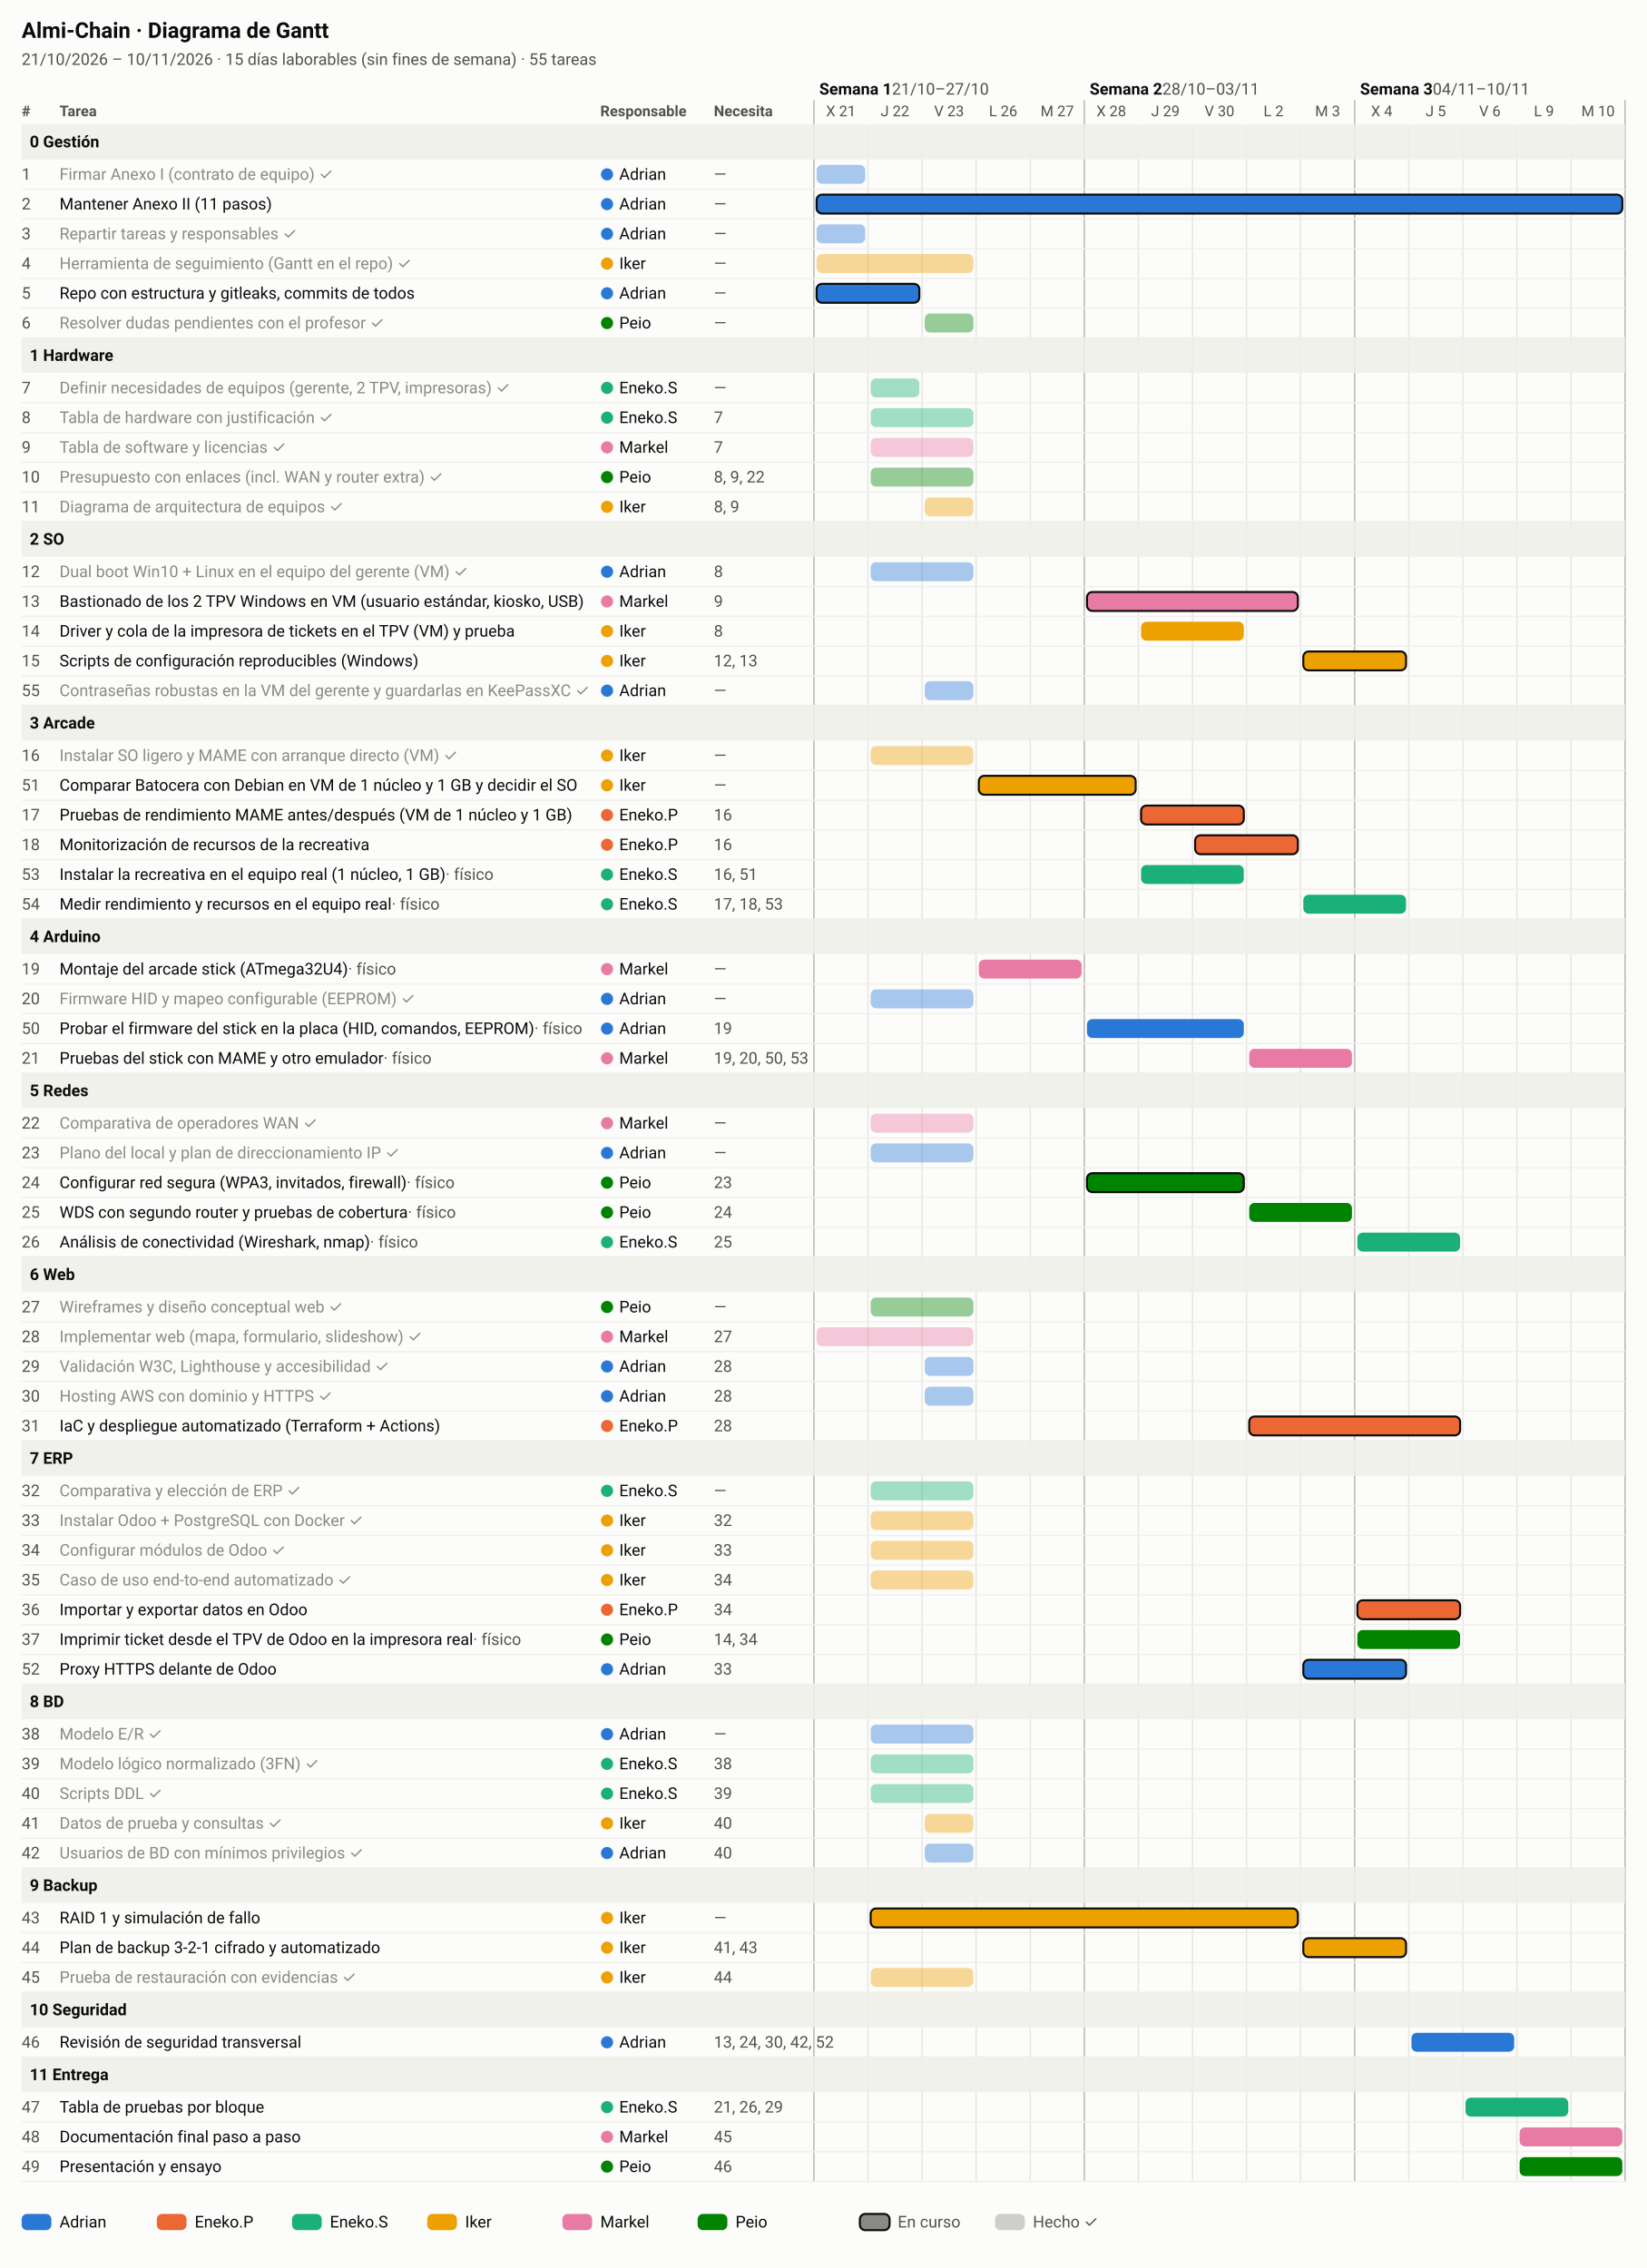
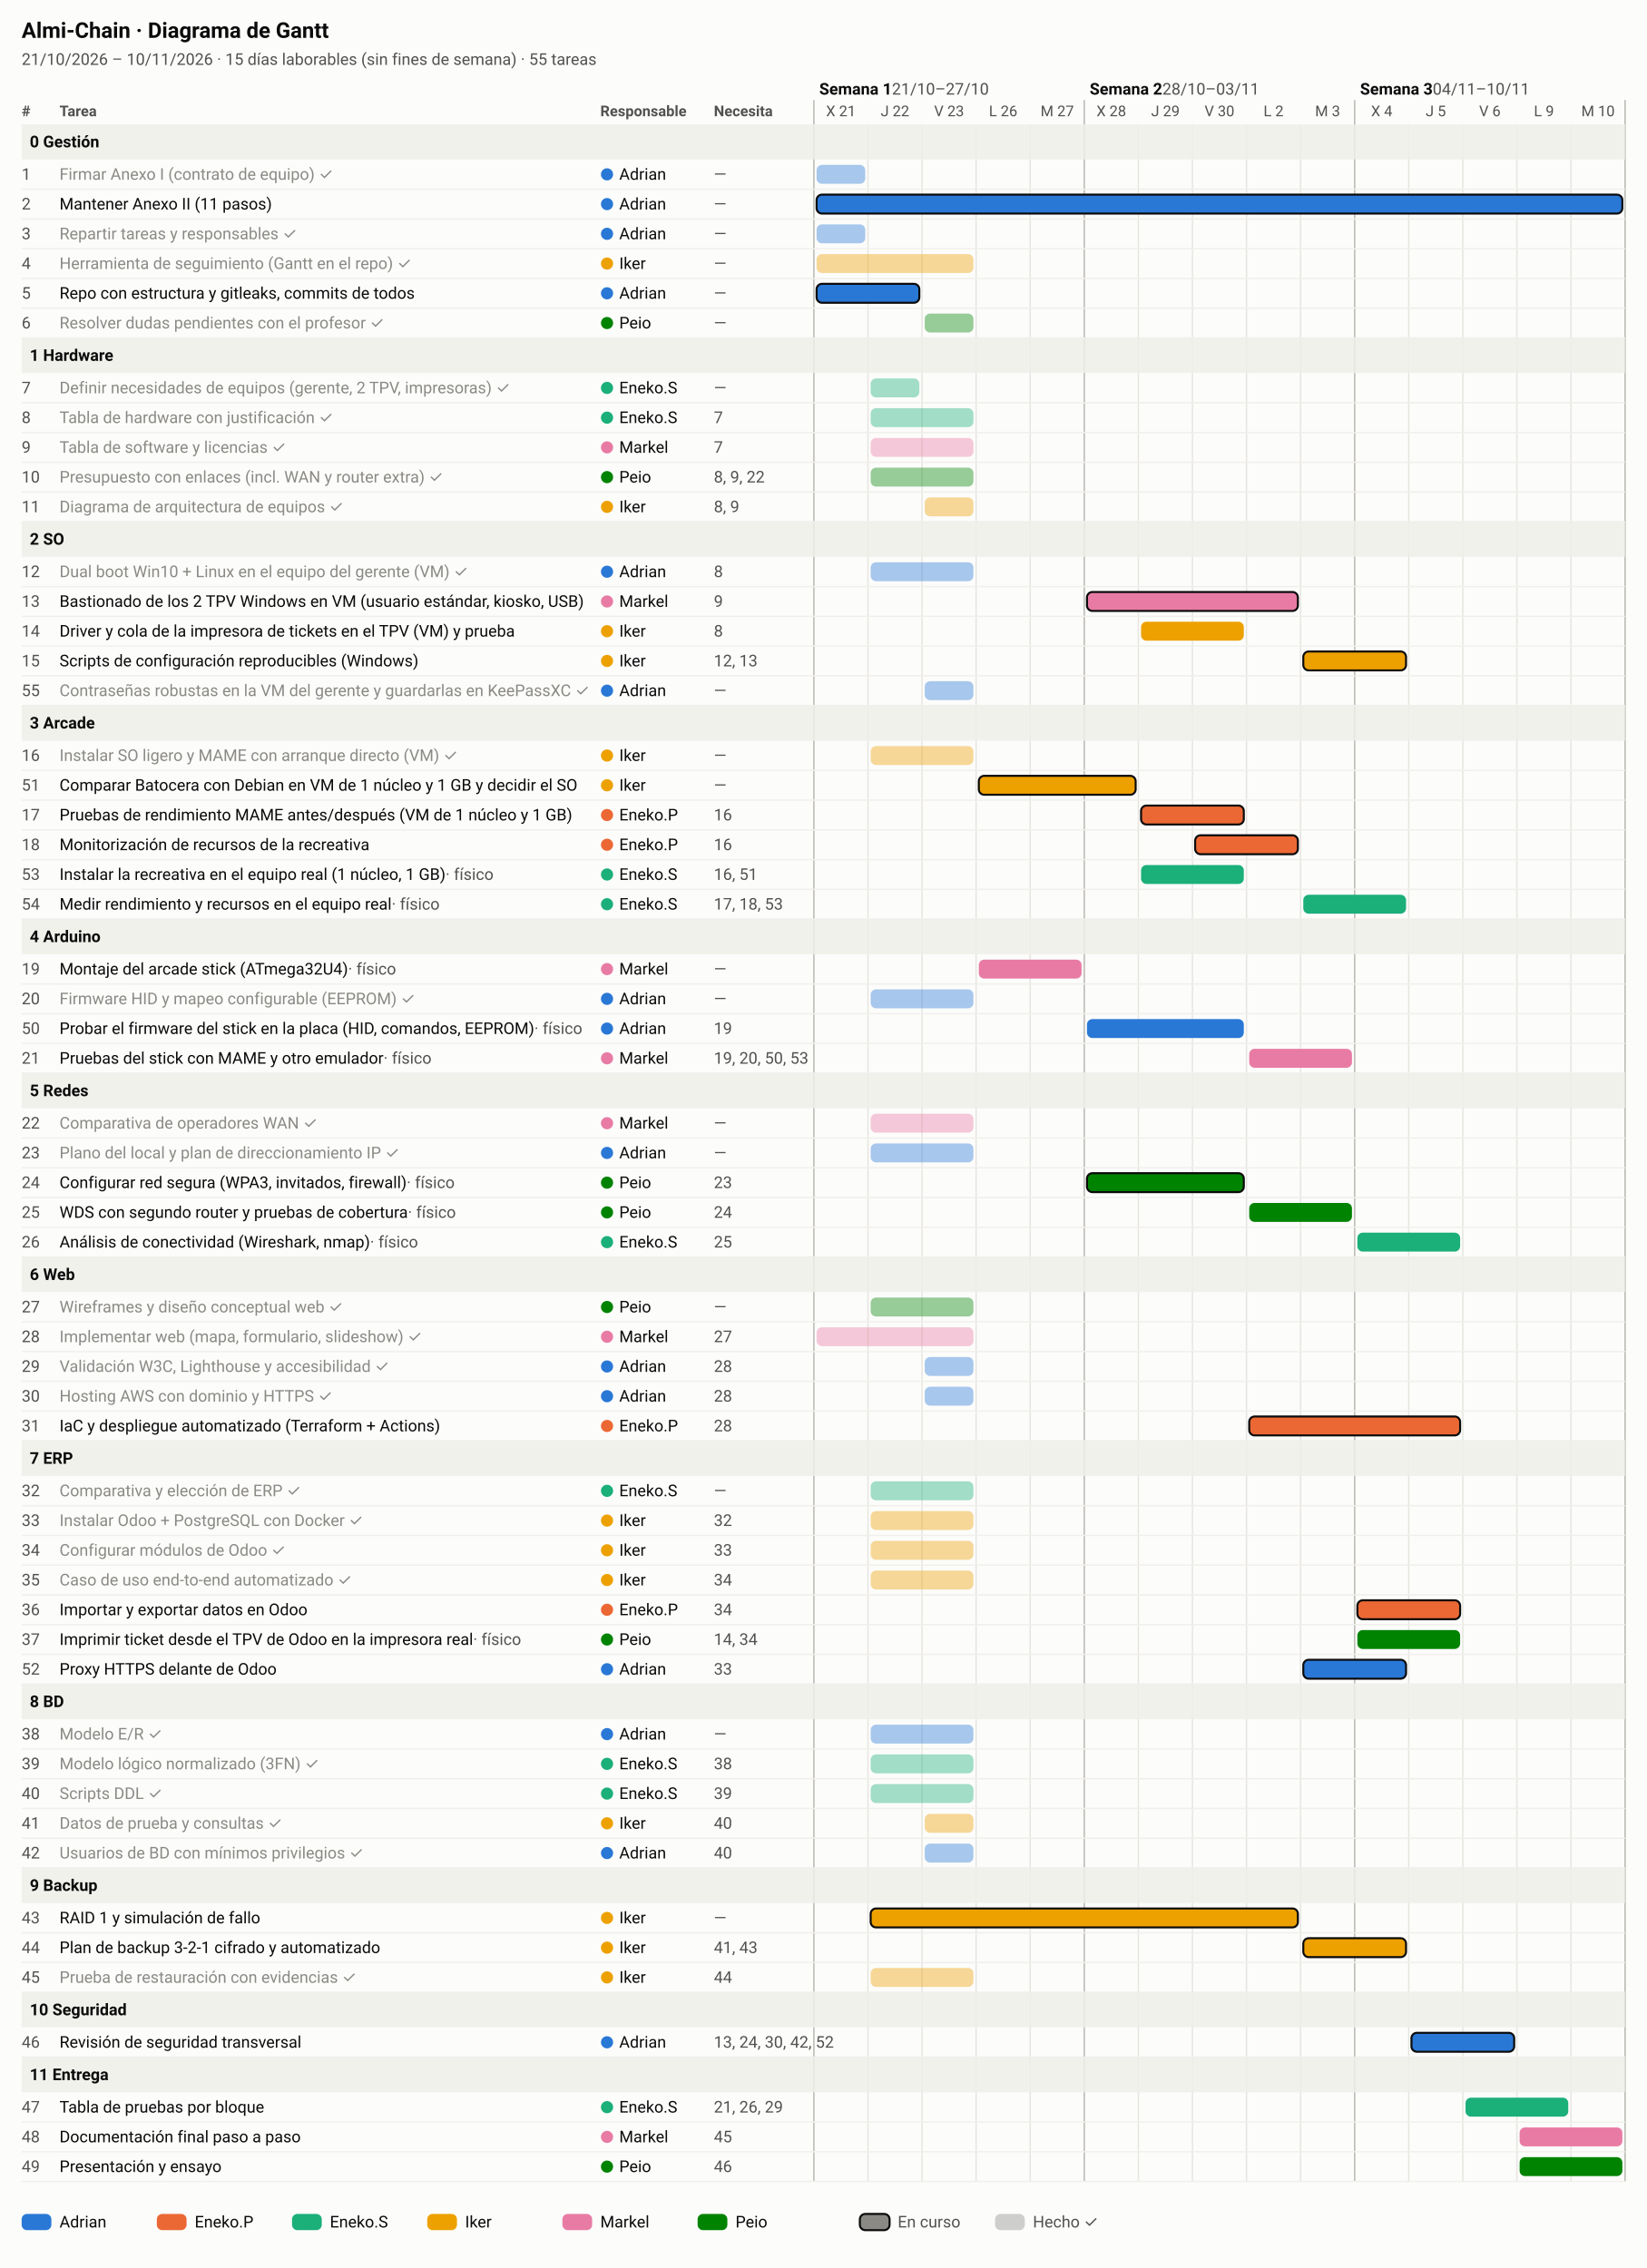
<svg xmlns="http://www.w3.org/2000/svg" width="1218" height="1678" viewBox="0 0 1218 1678" font-family="system-ui, -apple-system, Segoe UI, Roboto, sans-serif" font-size="12">
  <style>.t{fill:#0b0b0b}.s{fill:#52514e}.m{fill:#8a8984}.b{font-weight:600}</style>
  <rect width="1218" height="1678" fill="#fcfcfb" />
  <text x="16" y="28" class="t b" font-size="16">Almi-Chain · Diagrama de Gantt</text>
  <text x="16" y="48" class="s">21/10/2026 – 10/11/2026 · 15 días laborables (sin fines de semana) · 55 tareas</text>
  <text x="606" y="70" class="t b">Semana 1<tspan class="s" font-weight="400"> 21/10–27/10</tspan>
  </text>
  <text x="806" y="70" class="t b">Semana 2<tspan class="s" font-weight="400"> 28/10–03/11</tspan>
  </text>
  <text x="1006" y="70" class="t b">Semana 3<tspan class="s" font-weight="400"> 04/11–10/11</tspan>
  </text>
  <text x="622.0" y="86" text-anchor="middle" class="s" font-size="11">X 21</text>
  <text x="662.0" y="86" text-anchor="middle" class="s" font-size="11">J 22</text>
  <text x="702.0" y="86" text-anchor="middle" class="s" font-size="11">V 23</text>
  <text x="742.0" y="86" text-anchor="middle" class="s" font-size="11">L 26</text>
  <text x="782.0" y="86" text-anchor="middle" class="s" font-size="11">M 27</text>
  <text x="822.0" y="86" text-anchor="middle" class="s" font-size="11">X 28</text>
  <text x="862.0" y="86" text-anchor="middle" class="s" font-size="11">J 29</text>
  <text x="902.0" y="86" text-anchor="middle" class="s" font-size="11">V 30</text>
  <text x="942.0" y="86" text-anchor="middle" class="s" font-size="11">L 2</text>
  <text x="982.0" y="86" text-anchor="middle" class="s" font-size="11">M 3</text>
  <text x="1022.0" y="86" text-anchor="middle" class="s" font-size="11">X 4</text>
  <text x="1062.0" y="86" text-anchor="middle" class="s" font-size="11">J 5</text>
  <text x="1102.0" y="86" text-anchor="middle" class="s" font-size="11">V 6</text>
  <text x="1142.0" y="86" text-anchor="middle" class="s" font-size="11">L 9</text>
  <text x="1182.0" y="86" text-anchor="middle" class="s" font-size="11">M 10</text>
  <text x="16" y="86" class="s b" font-size="11">#</text>
  <text x="44" y="86" class="s b" font-size="11">Tarea</text>
  <text x="444" y="86" class="s b" font-size="11">Responsable</text>
  <text x="528" y="86" class="s b" font-size="11">Necesita</text>
  <line x1="602" y1="74" x2="602" y2="1614" stroke="#b8b7b0" stroke-width="1" />
  <line x1="642" y1="92" x2="642" y2="1614" stroke="#e6e5e0" stroke-width="1" />
  <line x1="682" y1="92" x2="682" y2="1614" stroke="#e6e5e0" stroke-width="1" />
  <line x1="722" y1="92" x2="722" y2="1614" stroke="#e6e5e0" stroke-width="1" />
  <line x1="762" y1="92" x2="762" y2="1614" stroke="#e6e5e0" stroke-width="1" />
  <line x1="802" y1="74" x2="802" y2="1614" stroke="#b8b7b0" stroke-width="1" />
  <line x1="842" y1="92" x2="842" y2="1614" stroke="#e6e5e0" stroke-width="1" />
  <line x1="882" y1="92" x2="882" y2="1614" stroke="#e6e5e0" stroke-width="1" />
  <line x1="922" y1="92" x2="922" y2="1614" stroke="#e6e5e0" stroke-width="1" />
  <line x1="962" y1="92" x2="962" y2="1614" stroke="#e6e5e0" stroke-width="1" />
  <line x1="1002" y1="74" x2="1002" y2="1614" stroke="#b8b7b0" stroke-width="1" />
  <line x1="1042" y1="92" x2="1042" y2="1614" stroke="#e6e5e0" stroke-width="1" />
  <line x1="1082" y1="92" x2="1082" y2="1614" stroke="#e6e5e0" stroke-width="1" />
  <line x1="1122" y1="92" x2="1122" y2="1614" stroke="#e6e5e0" stroke-width="1" />
  <line x1="1162" y1="92" x2="1162" y2="1614" stroke="#e6e5e0" stroke-width="1" />
  <line x1="1202" y1="74" x2="1202" y2="1614" stroke="#b8b7b0" stroke-width="1" />
  <rect x="16" y="92" width="1186" height="26" fill="#efeeea" fill-opacity="0.85" />
  <text x="22" y="109" class="t b">0 Gestión</text>
  <line x1="16" y1="140" x2="1202" y2="140" stroke="#f0efeb" />
  <text x="16" y="133.0" class="s">1</text>
  <text x="44" y="133.0" class="m">Firmar Anexo I (contrato de equipo) ✓</text>
  <circle cx="449" cy="129.0" r="4.5" fill="#2a78d6" />
  <text x="458" y="133.0" class="t">Adrian</text>
  <text x="528" y="133.0" class="s">—</text>
  <rect x="604" y="122" width="36" height="14" rx="4" fill="#2a78d6" fill-opacity="0.4" />
  <line x1="16" y1="162" x2="1202" y2="162" stroke="#f0efeb" />
  <text x="16" y="155.0" class="s">2</text>
  <text x="44" y="155.0" class="t">Mantener Anexo II (11 pasos)</text>
  <circle cx="449" cy="151.0" r="4.5" fill="#2a78d6" />
  <text x="458" y="155.0" class="t">Adrian</text>
  <text x="528" y="155.0" class="s">—</text>
  <rect x="604" y="144" width="596" height="14" rx="4" fill="#2a78d6" stroke="#0b0b0b" stroke-width="1.5" />
  <line x1="16" y1="184" x2="1202" y2="184" stroke="#f0efeb" />
  <text x="16" y="177.0" class="s">3</text>
  <text x="44" y="177.0" class="m">Repartir tareas y responsables ✓</text>
  <circle cx="449" cy="173.0" r="4.5" fill="#2a78d6" />
  <text x="458" y="177.0" class="t">Adrian</text>
  <text x="528" y="177.0" class="s">—</text>
  <rect x="604" y="166" width="36" height="14" rx="4" fill="#2a78d6" fill-opacity="0.4" />
  <line x1="16" y1="206" x2="1202" y2="206" stroke="#f0efeb" />
  <text x="16" y="199.0" class="s">4</text>
  <text x="44" y="199.0" class="m">Herramienta de seguimiento (Gantt en el repo) ✓</text>
  <circle cx="449" cy="195.0" r="4.5" fill="#eda100" />
  <text x="458" y="199.0" class="t">Iker</text>
  <text x="528" y="199.0" class="s">—</text>
  <rect x="604" y="188" width="116" height="14" rx="4" fill="#eda100" fill-opacity="0.4" />
  <line x1="16" y1="228" x2="1202" y2="228" stroke="#f0efeb" />
  <text x="16" y="221.0" class="s">5</text>
  <text x="44" y="221.0" class="t">Repo con estructura y gitleaks, commits de todos</text>
  <circle cx="449" cy="217.0" r="4.5" fill="#2a78d6" />
  <text x="458" y="221.0" class="t">Adrian</text>
  <text x="528" y="221.0" class="s">—</text>
  <rect x="604" y="210" width="76" height="14" rx="4" fill="#2a78d6" stroke="#0b0b0b" stroke-width="1.5" />
  <line x1="16" y1="250" x2="1202" y2="250" stroke="#f0efeb" />
  <text x="16" y="243.0" class="s">6</text>
  <text x="44" y="243.0" class="m">Resolver dudas pendientes con el profesor ✓</text>
  <circle cx="449" cy="239.0" r="4.5" fill="#008300" />
  <text x="458" y="243.0" class="t">Peio</text>
  <text x="528" y="243.0" class="s">—</text>
  <rect x="684" y="232" width="36" height="14" rx="4" fill="#008300" fill-opacity="0.4" />
  <rect x="16" y="250" width="1186" height="26" fill="#efeeea" fill-opacity="0.85" />
  <text x="22" y="267" class="t b">1 Hardware</text>
  <line x1="16" y1="298" x2="1202" y2="298" stroke="#f0efeb" />
  <text x="16" y="291.0" class="s">7</text>
  <text x="44" y="291.0" class="m">Definir necesidades de equipos (gerente, 2 TPV, impresoras) ✓</text>
  <circle cx="449" cy="287.0" r="4.5" fill="#1baf7a" />
  <text x="458" y="291.0" class="t">Eneko.S</text>
  <text x="528" y="291.0" class="s">—</text>
  <rect x="644" y="280" width="36" height="14" rx="4" fill="#1baf7a" fill-opacity="0.4" />
  <line x1="16" y1="320" x2="1202" y2="320" stroke="#f0efeb" />
  <text x="16" y="313.0" class="s">8</text>
  <text x="44" y="313.0" class="m">Tabla de hardware con justificación ✓</text>
  <circle cx="449" cy="309.0" r="4.5" fill="#1baf7a" />
  <text x="458" y="313.0" class="t">Eneko.S</text>
  <text x="528" y="313.0" class="s">7</text>
  <rect x="644" y="302" width="76" height="14" rx="4" fill="#1baf7a" fill-opacity="0.4" />
  <line x1="16" y1="342" x2="1202" y2="342" stroke="#f0efeb" />
  <text x="16" y="335.0" class="s">9</text>
  <text x="44" y="335.0" class="m">Tabla de software y licencias ✓</text>
  <circle cx="449" cy="331.0" r="4.5" fill="#e87ba4" />
  <text x="458" y="335.0" class="t">Markel</text>
  <text x="528" y="335.0" class="s">7</text>
  <rect x="644" y="324" width="76" height="14" rx="4" fill="#e87ba4" fill-opacity="0.4" />
  <line x1="16" y1="364" x2="1202" y2="364" stroke="#f0efeb" />
  <text x="16" y="357.0" class="s">10</text>
  <text x="44" y="357.0" class="m">Presupuesto con enlaces (incl. WAN y router extra) ✓</text>
  <circle cx="449" cy="353.0" r="4.5" fill="#008300" />
  <text x="458" y="357.0" class="t">Peio</text>
  <text x="528" y="357.0" class="s">8, 9, 22</text>
  <rect x="644" y="346" width="76" height="14" rx="4" fill="#008300" fill-opacity="0.4" />
  <line x1="16" y1="386" x2="1202" y2="386" stroke="#f0efeb" />
  <text x="16" y="379.0" class="s">11</text>
  <text x="44" y="379.0" class="m">Diagrama de arquitectura de equipos ✓</text>
  <circle cx="449" cy="375.0" r="4.5" fill="#eda100" />
  <text x="458" y="379.0" class="t">Iker</text>
  <text x="528" y="379.0" class="s">8, 9</text>
  <rect x="684" y="368" width="36" height="14" rx="4" fill="#eda100" fill-opacity="0.4" />
  <rect x="16" y="386" width="1186" height="26" fill="#efeeea" fill-opacity="0.85" />
  <text x="22" y="403" class="t b">2 SO</text>
  <line x1="16" y1="434" x2="1202" y2="434" stroke="#f0efeb" />
  <text x="16" y="427.0" class="s">12</text>
  <text x="44" y="427.0" class="m">Dual boot Win10 + Linux en el equipo del gerente (VM) ✓</text>
  <circle cx="449" cy="423.0" r="4.5" fill="#2a78d6" />
  <text x="458" y="427.0" class="t">Adrian</text>
  <text x="528" y="427.0" class="s">8</text>
  <rect x="644" y="416" width="76" height="14" rx="4" fill="#2a78d6" fill-opacity="0.4" />
  <line x1="16" y1="456" x2="1202" y2="456" stroke="#f0efeb" />
  <text x="16" y="449.0" class="s">13</text>
  <text x="44" y="449.0" class="t">Bastionado de los 2 TPV Windows en VM (usuario estándar, kiosko, USB)</text>
  <circle cx="449" cy="445.0" r="4.5" fill="#e87ba4" />
  <text x="458" y="449.0" class="t">Markel</text>
  <text x="528" y="449.0" class="s">9</text>
  <rect x="804" y="438" width="156" height="14" rx="4" fill="#e87ba4" stroke="#0b0b0b" stroke-width="1.5" />
  <line x1="16" y1="478" x2="1202" y2="478" stroke="#f0efeb" />
  <text x="16" y="471.0" class="s">14</text>
  <text x="44" y="471.0" class="t">Driver y cola de la impresora de tickets en el TPV (VM) y prueba</text>
  <circle cx="449" cy="467.0" r="4.5" fill="#eda100" />
  <text x="458" y="471.0" class="t">Iker</text>
  <text x="528" y="471.0" class="s">8</text>
  <rect x="844" y="460" width="76" height="14" rx="4" fill="#eda100" />
  <line x1="16" y1="500" x2="1202" y2="500" stroke="#f0efeb" />
  <text x="16" y="493.0" class="s">15</text>
  <text x="44" y="493.0" class="t">Scripts de configuración reproducibles (Windows)</text>
  <circle cx="449" cy="489.0" r="4.5" fill="#eda100" />
  <text x="458" y="493.0" class="t">Iker</text>
  <text x="528" y="493.0" class="s">12, 13</text>
  <rect x="964" y="482" width="76" height="14" rx="4" fill="#eda100" stroke="#0b0b0b" stroke-width="1.5" />
  <line x1="16" y1="522" x2="1202" y2="522" stroke="#f0efeb" />
  <text x="16" y="515.0" class="s">55</text>
  <text x="44" y="515.0" class="m">Contraseñas robustas en la VM del gerente y guardarlas en KeePassXC ✓</text>
  <circle cx="449" cy="511.0" r="4.5" fill="#2a78d6" />
  <text x="458" y="515.0" class="t">Adrian</text>
  <text x="528" y="515.0" class="s">—</text>
  <rect x="684" y="504" width="36" height="14" rx="4" fill="#2a78d6" fill-opacity="0.4" />
  <rect x="16" y="522" width="1186" height="26" fill="#efeeea" fill-opacity="0.85" />
  <text x="22" y="539" class="t b">3 Arcade</text>
  <line x1="16" y1="570" x2="1202" y2="570" stroke="#f0efeb" />
  <text x="16" y="563.0" class="s">16</text>
  <text x="44" y="563.0" class="m">Instalar SO ligero y MAME con arranque directo (VM) ✓</text>
  <circle cx="449" cy="559.0" r="4.5" fill="#eda100" />
  <text x="458" y="563.0" class="t">Iker</text>
  <text x="528" y="563.0" class="s">—</text>
  <rect x="644" y="552" width="76" height="14" rx="4" fill="#eda100" fill-opacity="0.4" />
  <line x1="16" y1="592" x2="1202" y2="592" stroke="#f0efeb" />
  <text x="16" y="585.0" class="s">51</text>
  <text x="44" y="585.0" class="t">Comparar Batocera con Debian en VM de 1 núcleo y 1 GB y decidir el SO</text>
  <circle cx="449" cy="581.0" r="4.5" fill="#eda100" />
  <text x="458" y="585.0" class="t">Iker</text>
  <text x="528" y="585.0" class="s">—</text>
  <rect x="724" y="574" width="116" height="14" rx="4" fill="#eda100" stroke="#0b0b0b" stroke-width="1.5" />
  <line x1="16" y1="614" x2="1202" y2="614" stroke="#f0efeb" />
  <text x="16" y="607.0" class="s">17</text>
  <text x="44" y="607.0" class="t">Pruebas de rendimiento MAME antes/después (VM de 1 núcleo y 1 GB)</text>
  <circle cx="449" cy="603.0" r="4.5" fill="#eb6834" />
  <text x="458" y="607.0" class="t">Eneko.P</text>
  <text x="528" y="607.0" class="s">16</text>
  <rect x="844" y="596" width="76" height="14" rx="4" fill="#eb6834" stroke="#0b0b0b" stroke-width="1.5" />
  <line x1="16" y1="636" x2="1202" y2="636" stroke="#f0efeb" />
  <text x="16" y="629.0" class="s">18</text>
  <text x="44" y="629.0" class="t">Monitorización de recursos de la recreativa</text>
  <circle cx="449" cy="625.0" r="4.5" fill="#eb6834" />
  <text x="458" y="629.0" class="t">Eneko.P</text>
  <text x="528" y="629.0" class="s">16</text>
  <rect x="884" y="618" width="76" height="14" rx="4" fill="#eb6834" stroke="#0b0b0b" stroke-width="1.5" />
  <line x1="16" y1="658" x2="1202" y2="658" stroke="#f0efeb" />
  <text x="16" y="651.0" class="s">53</text>
  <text x="44" y="651.0" class="t">Instalar la recreativa en el equipo real (1 núcleo, 1 GB)<tspan class="s"> · físico</tspan>
  </text>
  <circle cx="449" cy="647.0" r="4.5" fill="#1baf7a" />
  <text x="458" y="651.0" class="t">Eneko.S</text>
  <text x="528" y="651.0" class="s">16, 51</text>
  <rect x="844" y="640" width="76" height="14" rx="4" fill="#1baf7a" />
  <line x1="16" y1="680" x2="1202" y2="680" stroke="#f0efeb" />
  <text x="16" y="673.0" class="s">54</text>
  <text x="44" y="673.0" class="t">Medir rendimiento y recursos en el equipo real<tspan class="s"> · físico</tspan>
  </text>
  <circle cx="449" cy="669.0" r="4.5" fill="#1baf7a" />
  <text x="458" y="673.0" class="t">Eneko.S</text>
  <text x="528" y="673.0" class="s">17, 18, 53</text>
  <rect x="964" y="662" width="76" height="14" rx="4" fill="#1baf7a" />
  <rect x="16" y="680" width="1186" height="26" fill="#efeeea" fill-opacity="0.85" />
  <text x="22" y="697" class="t b">4 Arduino</text>
  <line x1="16" y1="728" x2="1202" y2="728" stroke="#f0efeb" />
  <text x="16" y="721.0" class="s">19</text>
  <text x="44" y="721.0" class="t">Montaje del arcade stick (ATmega32U4)<tspan class="s"> · físico</tspan>
  </text>
  <circle cx="449" cy="717.0" r="4.5" fill="#e87ba4" />
  <text x="458" y="721.0" class="t">Markel</text>
  <text x="528" y="721.0" class="s">—</text>
  <rect x="724" y="710" width="76" height="14" rx="4" fill="#e87ba4" />
  <line x1="16" y1="750" x2="1202" y2="750" stroke="#f0efeb" />
  <text x="16" y="743.0" class="s">20</text>
  <text x="44" y="743.0" class="m">Firmware HID y mapeo configurable (EEPROM) ✓</text>
  <circle cx="449" cy="739.0" r="4.5" fill="#2a78d6" />
  <text x="458" y="743.0" class="t">Adrian</text>
  <text x="528" y="743.0" class="s">—</text>
  <rect x="644" y="732" width="76" height="14" rx="4" fill="#2a78d6" fill-opacity="0.4" />
  <line x1="16" y1="772" x2="1202" y2="772" stroke="#f0efeb" />
  <text x="16" y="765.0" class="s">50</text>
  <text x="44" y="765.0" class="t">Probar el firmware del stick en la placa (HID, comandos, EEPROM)<tspan class="s"> · físico</tspan>
  </text>
  <circle cx="449" cy="761.0" r="4.5" fill="#2a78d6" />
  <text x="458" y="765.0" class="t">Adrian</text>
  <text x="528" y="765.0" class="s">19</text>
  <rect x="804" y="754" width="116" height="14" rx="4" fill="#2a78d6" />
  <line x1="16" y1="794" x2="1202" y2="794" stroke="#f0efeb" />
  <text x="16" y="787.0" class="s">21</text>
  <text x="44" y="787.0" class="t">Pruebas del stick con MAME y otro emulador<tspan class="s"> · físico</tspan>
  </text>
  <circle cx="449" cy="783.0" r="4.5" fill="#e87ba4" />
  <text x="458" y="787.0" class="t">Markel</text>
  <text x="528" y="787.0" class="s">19, 20, 50, 53</text>
  <rect x="924" y="776" width="76" height="14" rx="4" fill="#e87ba4" />
  <rect x="16" y="794" width="1186" height="26" fill="#efeeea" fill-opacity="0.85" />
  <text x="22" y="811" class="t b">5 Redes</text>
  <line x1="16" y1="842" x2="1202" y2="842" stroke="#f0efeb" />
  <text x="16" y="835.0" class="s">22</text>
  <text x="44" y="835.0" class="m">Comparativa de operadores WAN ✓</text>
  <circle cx="449" cy="831.0" r="4.5" fill="#e87ba4" />
  <text x="458" y="835.0" class="t">Markel</text>
  <text x="528" y="835.0" class="s">—</text>
  <rect x="644" y="824" width="76" height="14" rx="4" fill="#e87ba4" fill-opacity="0.4" />
  <line x1="16" y1="864" x2="1202" y2="864" stroke="#f0efeb" />
  <text x="16" y="857.0" class="s">23</text>
  <text x="44" y="857.0" class="m">Plano del local y plan de direccionamiento IP ✓</text>
  <circle cx="449" cy="853.0" r="4.5" fill="#2a78d6" />
  <text x="458" y="857.0" class="t">Adrian</text>
  <text x="528" y="857.0" class="s">—</text>
  <rect x="644" y="846" width="76" height="14" rx="4" fill="#2a78d6" fill-opacity="0.4" />
  <line x1="16" y1="886" x2="1202" y2="886" stroke="#f0efeb" />
  <text x="16" y="879.0" class="s">24</text>
  <text x="44" y="879.0" class="t">Configurar red segura (WPA3, invitados, firewall)<tspan class="s"> · físico</tspan>
  </text>
  <circle cx="449" cy="875.0" r="4.5" fill="#008300" />
  <text x="458" y="879.0" class="t">Peio</text>
  <text x="528" y="879.0" class="s">23</text>
  <rect x="804" y="868" width="116" height="14" rx="4" fill="#008300" stroke="#0b0b0b" stroke-width="1.5" />
  <line x1="16" y1="908" x2="1202" y2="908" stroke="#f0efeb" />
  <text x="16" y="901.0" class="s">25</text>
  <text x="44" y="901.0" class="t">WDS con segundo router y pruebas de cobertura<tspan class="s"> · físico</tspan>
  </text>
  <circle cx="449" cy="897.0" r="4.5" fill="#008300" />
  <text x="458" y="901.0" class="t">Peio</text>
  <text x="528" y="901.0" class="s">24</text>
  <rect x="924" y="890" width="76" height="14" rx="4" fill="#008300" />
  <line x1="16" y1="930" x2="1202" y2="930" stroke="#f0efeb" />
  <text x="16" y="923.0" class="s">26</text>
  <text x="44" y="923.0" class="t">Análisis de conectividad (Wireshark, nmap)<tspan class="s"> · físico</tspan>
  </text>
  <circle cx="449" cy="919.0" r="4.5" fill="#1baf7a" />
  <text x="458" y="923.0" class="t">Eneko.S</text>
  <text x="528" y="923.0" class="s">25</text>
  <rect x="1004" y="912" width="76" height="14" rx="4" fill="#1baf7a" />
  <rect x="16" y="930" width="1186" height="26" fill="#efeeea" fill-opacity="0.85" />
  <text x="22" y="947" class="t b">6 Web</text>
  <line x1="16" y1="978" x2="1202" y2="978" stroke="#f0efeb" />
  <text x="16" y="971.0" class="s">27</text>
  <text x="44" y="971.0" class="m">Wireframes y diseño conceptual web ✓</text>
  <circle cx="449" cy="967.0" r="4.5" fill="#008300" />
  <text x="458" y="971.0" class="t">Peio</text>
  <text x="528" y="971.0" class="s">—</text>
  <rect x="644" y="960" width="76" height="14" rx="4" fill="#008300" fill-opacity="0.4" />
  <line x1="16" y1="1000" x2="1202" y2="1000" stroke="#f0efeb" />
  <text x="16" y="993.0" class="s">28</text>
  <text x="44" y="993.0" class="m">Implementar web (mapa, formulario, slideshow) ✓</text>
  <circle cx="449" cy="989.0" r="4.5" fill="#e87ba4" />
  <text x="458" y="993.0" class="t">Markel</text>
  <text x="528" y="993.0" class="s">27</text>
  <rect x="604" y="982" width="116" height="14" rx="4" fill="#e87ba4" fill-opacity="0.4" />
  <line x1="16" y1="1022" x2="1202" y2="1022" stroke="#f0efeb" />
  <text x="16" y="1015.0" class="s">29</text>
  <text x="44" y="1015.0" class="m">Validación W3C, Lighthouse y accesibilidad ✓</text>
  <circle cx="449" cy="1011.0" r="4.5" fill="#2a78d6" />
  <text x="458" y="1015.0" class="t">Adrian</text>
  <text x="528" y="1015.0" class="s">28</text>
  <rect x="684" y="1004" width="36" height="14" rx="4" fill="#2a78d6" fill-opacity="0.4" />
  <line x1="16" y1="1044" x2="1202" y2="1044" stroke="#f0efeb" />
  <text x="16" y="1037.0" class="s">30</text>
  <text x="44" y="1037.0" class="m">Hosting AWS con dominio y HTTPS ✓</text>
  <circle cx="449" cy="1033.0" r="4.5" fill="#2a78d6" />
  <text x="458" y="1037.0" class="t">Adrian</text>
  <text x="528" y="1037.0" class="s">28</text>
  <rect x="684" y="1026" width="36" height="14" rx="4" fill="#2a78d6" fill-opacity="0.4" />
  <line x1="16" y1="1066" x2="1202" y2="1066" stroke="#f0efeb" />
  <text x="16" y="1059.0" class="s">31</text>
  <text x="44" y="1059.0" class="t">IaC y despliegue automatizado (Terraform + Actions)</text>
  <circle cx="449" cy="1055.0" r="4.5" fill="#eb6834" />
  <text x="458" y="1059.0" class="t">Eneko.P</text>
  <text x="528" y="1059.0" class="s">28</text>
  <rect x="924" y="1048" width="156" height="14" rx="4" fill="#eb6834" stroke="#0b0b0b" stroke-width="1.5" />
  <rect x="16" y="1066" width="1186" height="26" fill="#efeeea" fill-opacity="0.85" />
  <text x="22" y="1083" class="t b">7 ERP</text>
  <line x1="16" y1="1114" x2="1202" y2="1114" stroke="#f0efeb" />
  <text x="16" y="1107.0" class="s">32</text>
  <text x="44" y="1107.0" class="m">Comparativa y elección de ERP ✓</text>
  <circle cx="449" cy="1103.0" r="4.5" fill="#1baf7a" />
  <text x="458" y="1107.0" class="t">Eneko.S</text>
  <text x="528" y="1107.0" class="s">—</text>
  <rect x="644" y="1096" width="76" height="14" rx="4" fill="#1baf7a" fill-opacity="0.4" />
  <line x1="16" y1="1136" x2="1202" y2="1136" stroke="#f0efeb" />
  <text x="16" y="1129.0" class="s">33</text>
  <text x="44" y="1129.0" class="m">Instalar Odoo + PostgreSQL con Docker ✓</text>
  <circle cx="449" cy="1125.0" r="4.5" fill="#eda100" />
  <text x="458" y="1129.0" class="t">Iker</text>
  <text x="528" y="1129.0" class="s">32</text>
  <rect x="644" y="1118" width="76" height="14" rx="4" fill="#eda100" fill-opacity="0.4" />
  <line x1="16" y1="1158" x2="1202" y2="1158" stroke="#f0efeb" />
  <text x="16" y="1151.0" class="s">34</text>
  <text x="44" y="1151.0" class="m">Configurar módulos de Odoo ✓</text>
  <circle cx="449" cy="1147.0" r="4.5" fill="#eda100" />
  <text x="458" y="1151.0" class="t">Iker</text>
  <text x="528" y="1151.0" class="s">33</text>
  <rect x="644" y="1140" width="76" height="14" rx="4" fill="#eda100" fill-opacity="0.4" />
  <line x1="16" y1="1180" x2="1202" y2="1180" stroke="#f0efeb" />
  <text x="16" y="1173.0" class="s">35</text>
  <text x="44" y="1173.0" class="m">Caso de uso end-to-end automatizado ✓</text>
  <circle cx="449" cy="1169.0" r="4.5" fill="#eda100" />
  <text x="458" y="1173.0" class="t">Iker</text>
  <text x="528" y="1173.0" class="s">34</text>
  <rect x="644" y="1162" width="76" height="14" rx="4" fill="#eda100" fill-opacity="0.4" />
  <line x1="16" y1="1202" x2="1202" y2="1202" stroke="#f0efeb" />
  <text x="16" y="1195.0" class="s">36</text>
  <text x="44" y="1195.0" class="t">Importar y exportar datos en Odoo</text>
  <circle cx="449" cy="1191.0" r="4.5" fill="#eb6834" />
  <text x="458" y="1195.0" class="t">Eneko.P</text>
  <text x="528" y="1195.0" class="s">34</text>
  <rect x="1004" y="1184" width="76" height="14" rx="4" fill="#eb6834" stroke="#0b0b0b" stroke-width="1.5" />
  <line x1="16" y1="1224" x2="1202" y2="1224" stroke="#f0efeb" />
  <text x="16" y="1217.0" class="s">37</text>
  <text x="44" y="1217.0" class="t">Imprimir ticket desde el TPV de Odoo en la impresora real<tspan class="s"> · físico</tspan>
  </text>
  <circle cx="449" cy="1213.0" r="4.5" fill="#008300" />
  <text x="458" y="1217.0" class="t">Peio</text>
  <text x="528" y="1217.0" class="s">14, 34</text>
  <rect x="1004" y="1206" width="76" height="14" rx="4" fill="#008300" />
  <line x1="16" y1="1246" x2="1202" y2="1246" stroke="#f0efeb" />
  <text x="16" y="1239.0" class="s">52</text>
  <text x="44" y="1239.0" class="t">Proxy HTTPS delante de Odoo</text>
  <circle cx="449" cy="1235.0" r="4.5" fill="#2a78d6" />
  <text x="458" y="1239.0" class="t">Adrian</text>
  <text x="528" y="1239.0" class="s">33</text>
  <rect x="964" y="1228" width="76" height="14" rx="4" fill="#2a78d6" stroke="#0b0b0b" stroke-width="1.5" />
  <rect x="16" y="1246" width="1186" height="26" fill="#efeeea" fill-opacity="0.85" />
  <text x="22" y="1263" class="t b">8 BD</text>
  <line x1="16" y1="1294" x2="1202" y2="1294" stroke="#f0efeb" />
  <text x="16" y="1287.0" class="s">38</text>
  <text x="44" y="1287.0" class="m">Modelo E/R ✓</text>
  <circle cx="449" cy="1283.0" r="4.5" fill="#2a78d6" />
  <text x="458" y="1287.0" class="t">Adrian</text>
  <text x="528" y="1287.0" class="s">—</text>
  <rect x="644" y="1276" width="76" height="14" rx="4" fill="#2a78d6" fill-opacity="0.4" />
  <line x1="16" y1="1316" x2="1202" y2="1316" stroke="#f0efeb" />
  <text x="16" y="1309.0" class="s">39</text>
  <text x="44" y="1309.0" class="m">Modelo lógico normalizado (3FN) ✓</text>
  <circle cx="449" cy="1305.0" r="4.5" fill="#1baf7a" />
  <text x="458" y="1309.0" class="t">Eneko.S</text>
  <text x="528" y="1309.0" class="s">38</text>
  <rect x="644" y="1298" width="76" height="14" rx="4" fill="#1baf7a" fill-opacity="0.4" />
  <line x1="16" y1="1338" x2="1202" y2="1338" stroke="#f0efeb" />
  <text x="16" y="1331.0" class="s">40</text>
  <text x="44" y="1331.0" class="m">Scripts DDL ✓</text>
  <circle cx="449" cy="1327.0" r="4.5" fill="#1baf7a" />
  <text x="458" y="1331.0" class="t">Eneko.S</text>
  <text x="528" y="1331.0" class="s">39</text>
  <rect x="644" y="1320" width="76" height="14" rx="4" fill="#1baf7a" fill-opacity="0.4" />
  <line x1="16" y1="1360" x2="1202" y2="1360" stroke="#f0efeb" />
  <text x="16" y="1353.0" class="s">41</text>
  <text x="44" y="1353.0" class="m">Datos de prueba y consultas ✓</text>
  <circle cx="449" cy="1349.0" r="4.5" fill="#eda100" />
  <text x="458" y="1353.0" class="t">Iker</text>
  <text x="528" y="1353.0" class="s">40</text>
  <rect x="684" y="1342" width="36" height="14" rx="4" fill="#eda100" fill-opacity="0.4" />
  <line x1="16" y1="1382" x2="1202" y2="1382" stroke="#f0efeb" />
  <text x="16" y="1375.0" class="s">42</text>
  <text x="44" y="1375.0" class="m">Usuarios de BD con mínimos privilegios ✓</text>
  <circle cx="449" cy="1371.0" r="4.5" fill="#2a78d6" />
  <text x="458" y="1375.0" class="t">Adrian</text>
  <text x="528" y="1375.0" class="s">40</text>
  <rect x="684" y="1364" width="36" height="14" rx="4" fill="#2a78d6" fill-opacity="0.4" />
  <rect x="16" y="1382" width="1186" height="26" fill="#efeeea" fill-opacity="0.85" />
  <text x="22" y="1399" class="t b">9 Backup</text>
  <line x1="16" y1="1430" x2="1202" y2="1430" stroke="#f0efeb" />
  <text x="16" y="1423.0" class="s">43</text>
  <text x="44" y="1423.0" class="t">RAID 1 y simulación de fallo</text>
  <circle cx="449" cy="1419.0" r="4.5" fill="#eda100" />
  <text x="458" y="1423.0" class="t">Iker</text>
  <text x="528" y="1423.0" class="s">—</text>
  <rect x="644" y="1412" width="316" height="14" rx="4" fill="#eda100" stroke="#0b0b0b" stroke-width="1.5" />
  <line x1="16" y1="1452" x2="1202" y2="1452" stroke="#f0efeb" />
  <text x="16" y="1445.0" class="s">44</text>
  <text x="44" y="1445.0" class="t">Plan de backup 3-2-1 cifrado y automatizado</text>
  <circle cx="449" cy="1441.0" r="4.5" fill="#eda100" />
  <text x="458" y="1445.0" class="t">Iker</text>
  <text x="528" y="1445.0" class="s">41, 43</text>
  <rect x="964" y="1434" width="76" height="14" rx="4" fill="#eda100" stroke="#0b0b0b" stroke-width="1.5" />
  <line x1="16" y1="1474" x2="1202" y2="1474" stroke="#f0efeb" />
  <text x="16" y="1467.0" class="s">45</text>
  <text x="44" y="1467.0" class="m">Prueba de restauración con evidencias ✓</text>
  <circle cx="449" cy="1463.0" r="4.5" fill="#eda100" />
  <text x="458" y="1467.0" class="t">Iker</text>
  <text x="528" y="1467.0" class="s">44</text>
  <rect x="644" y="1456" width="76" height="14" rx="4" fill="#eda100" fill-opacity="0.4" />
  <rect x="16" y="1474" width="1186" height="26" fill="#efeeea" fill-opacity="0.85" />
  <text x="22" y="1491" class="t b">10 Seguridad</text>
  <line x1="16" y1="1522" x2="1202" y2="1522" stroke="#f0efeb" />
  <text x="16" y="1515.0" class="s">46</text>
  <text x="44" y="1515.0" class="t">Revisión de seguridad transversal</text>
  <circle cx="449" cy="1511.0" r="4.5" fill="#2a78d6" />
  <text x="458" y="1515.0" class="t">Adrian</text>
  <text x="528" y="1515.0" class="s">13, 24, 30, 42, 52</text>
-   <rect x="1044" y="1504" width="76" height="14" rx="4" fill="#2a78d6" />
+   <rect x="1044" y="1504" width="76" height="14" rx="4" fill="#2a78d6" stroke="#0b0b0b" stroke-width="1.5" />
  <rect x="16" y="1522" width="1186" height="26" fill="#efeeea" fill-opacity="0.85" />
  <text x="22" y="1539" class="t b">11 Entrega</text>
  <line x1="16" y1="1570" x2="1202" y2="1570" stroke="#f0efeb" />
  <text x="16" y="1563.0" class="s">47</text>
  <text x="44" y="1563.0" class="t">Tabla de pruebas por bloque</text>
  <circle cx="449" cy="1559.0" r="4.5" fill="#1baf7a" />
  <text x="458" y="1563.0" class="t">Eneko.S</text>
  <text x="528" y="1563.0" class="s">21, 26, 29</text>
  <rect x="1084" y="1552" width="76" height="14" rx="4" fill="#1baf7a" />
  <line x1="16" y1="1592" x2="1202" y2="1592" stroke="#f0efeb" />
  <text x="16" y="1585.0" class="s">48</text>
  <text x="44" y="1585.0" class="t">Documentación final paso a paso</text>
  <circle cx="449" cy="1581.0" r="4.5" fill="#e87ba4" />
  <text x="458" y="1585.0" class="t">Markel</text>
  <text x="528" y="1585.0" class="s">45</text>
  <rect x="1124" y="1574" width="76" height="14" rx="4" fill="#e87ba4" />
  <line x1="16" y1="1614" x2="1202" y2="1614" stroke="#f0efeb" />
  <text x="16" y="1607.0" class="s">49</text>
  <text x="44" y="1607.0" class="t">Presentación y ensayo</text>
  <circle cx="449" cy="1603.0" r="4.5" fill="#008300" />
  <text x="458" y="1607.0" class="t">Peio</text>
  <text x="528" y="1607.0" class="s">46</text>
  <rect x="1124" y="1596" width="76" height="14" rx="4" fill="#008300" />
  <rect x="16" y="1638" width="22" height="12" rx="4" fill="#2a78d6" />
  <text x="44" y="1648" class="t">Adrian</text>
  <rect x="116" y="1638" width="22" height="12" rx="4" fill="#eb6834" />
  <text x="144" y="1648" class="t">Eneko.P</text>
  <rect x="216" y="1638" width="22" height="12" rx="4" fill="#1baf7a" />
  <text x="244" y="1648" class="t">Eneko.S</text>
  <rect x="316" y="1638" width="22" height="12" rx="4" fill="#eda100" />
  <text x="344" y="1648" class="t">Iker</text>
  <rect x="416" y="1638" width="22" height="12" rx="4" fill="#e87ba4" />
  <text x="444" y="1648" class="t">Markel</text>
  <rect x="516" y="1638" width="22" height="12" rx="4" fill="#008300" />
  <text x="544" y="1648" class="t">Peio</text>
  <rect x="636" y="1638" width="22" height="12" rx="4" fill="#8a8984" stroke="#0b0b0b" stroke-width="1.5" />
  <text x="664" y="1648" class="s">En curso</text>
  <rect x="736" y="1638" width="22" height="12" rx="4" fill="#8a8984" fill-opacity="0.4" />
  <text x="764" y="1648" class="s">Hecho ✓</text>
</svg>
